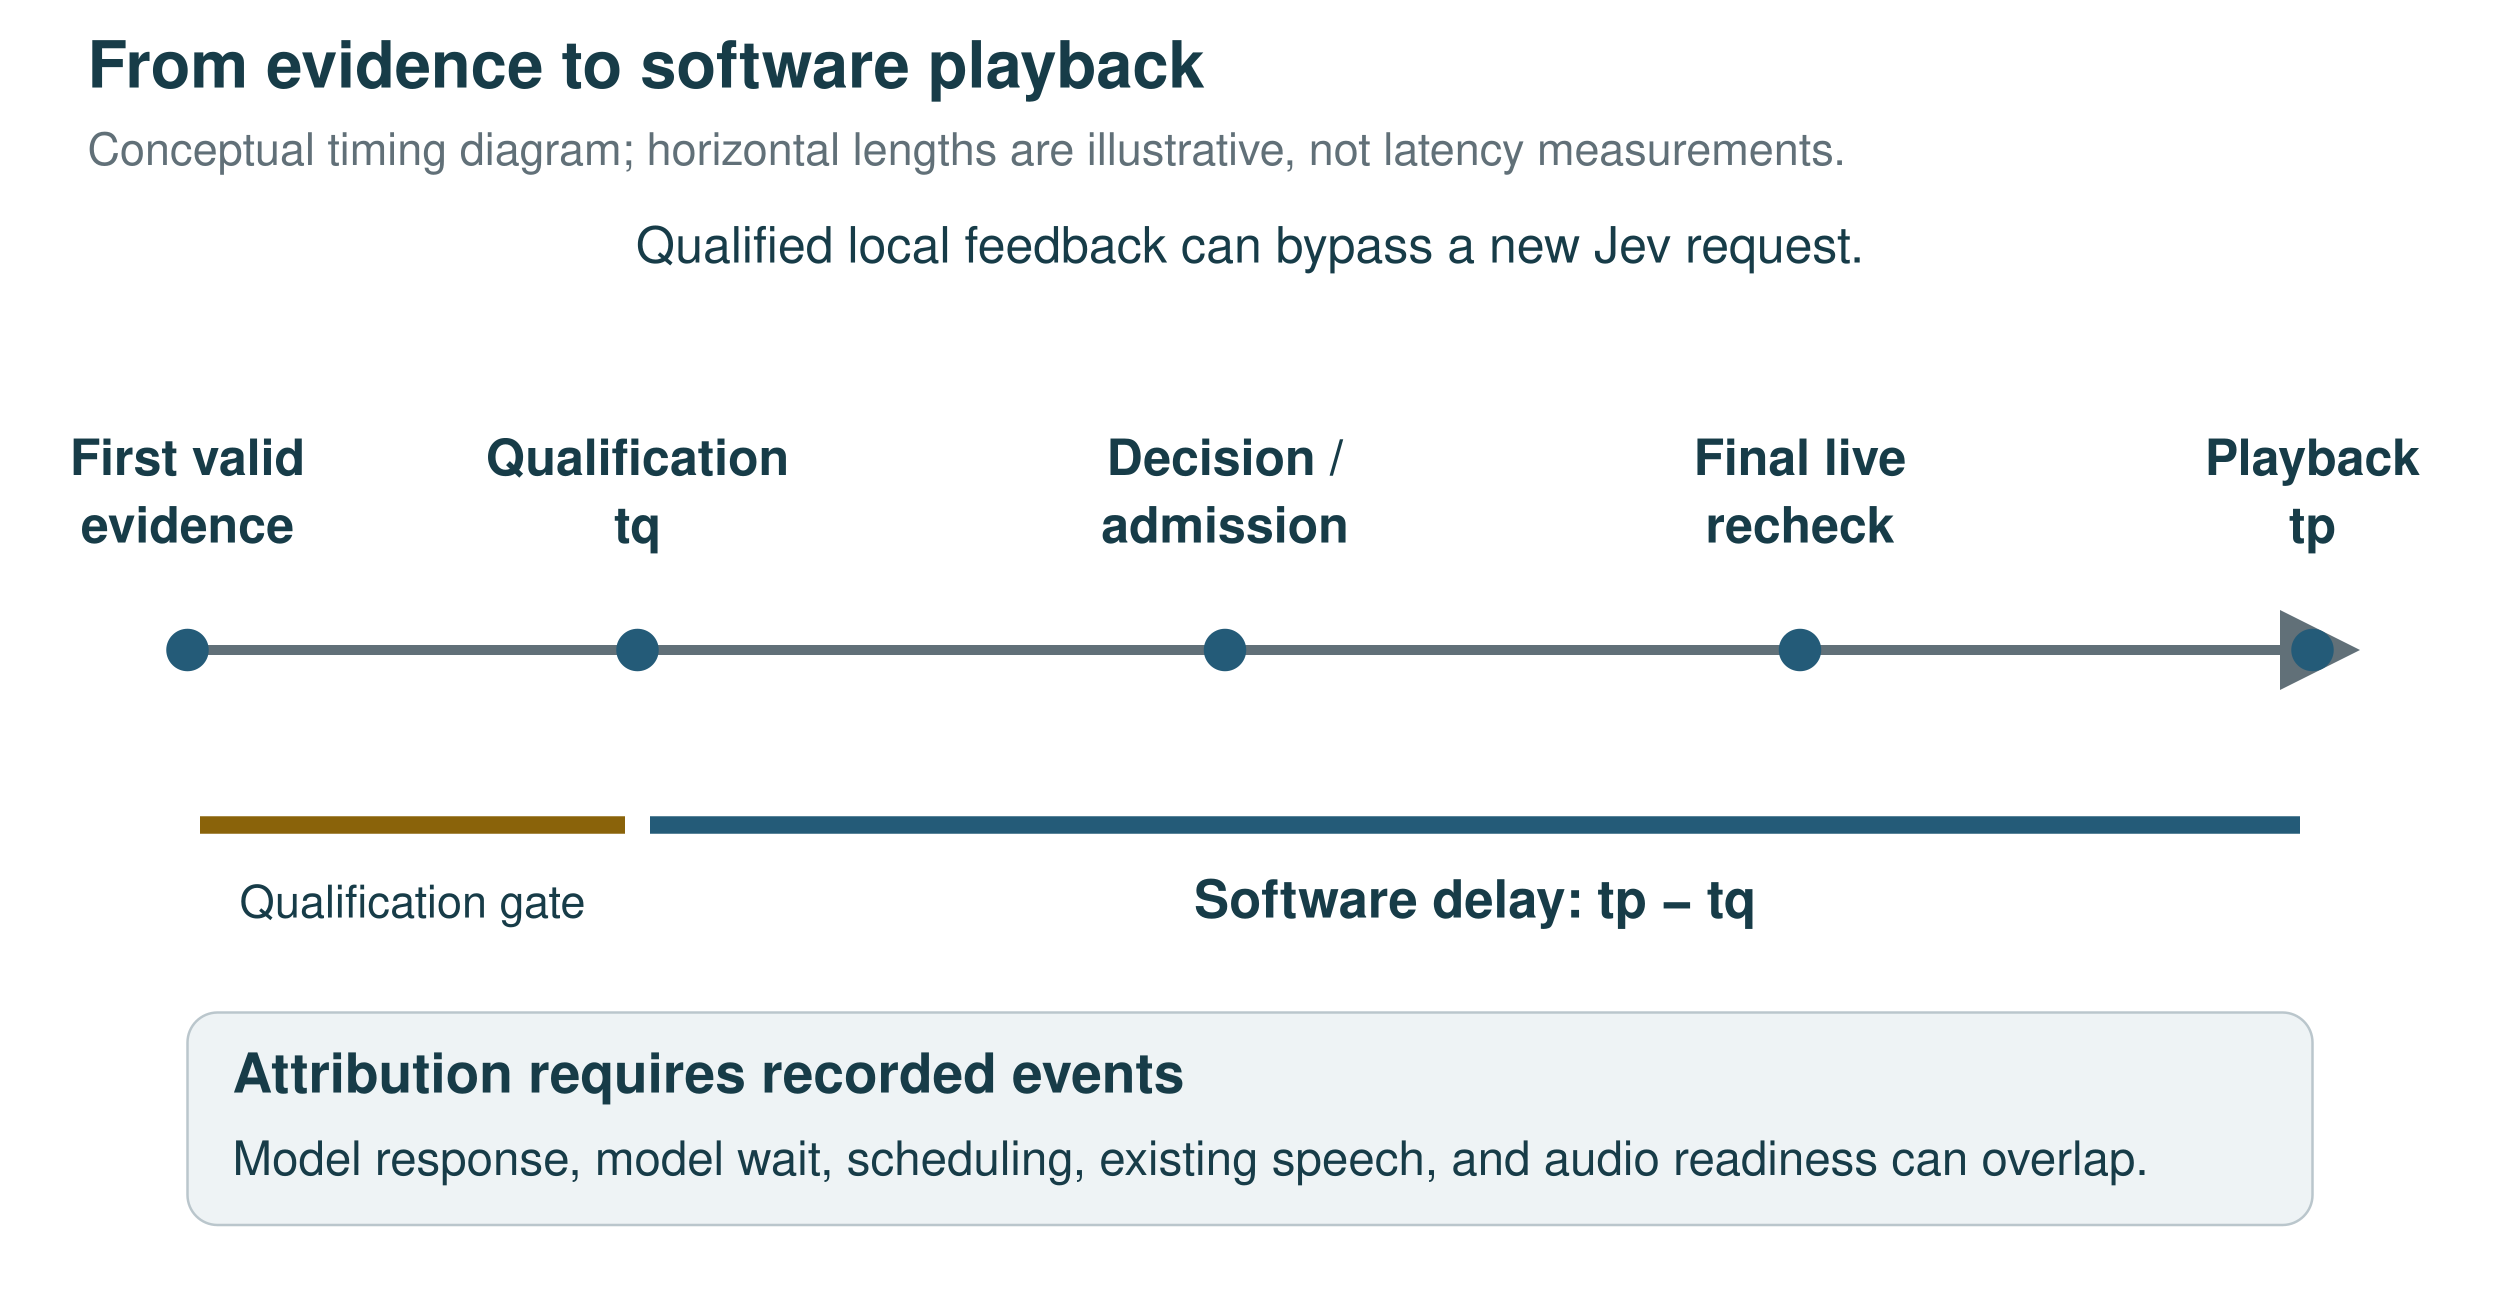
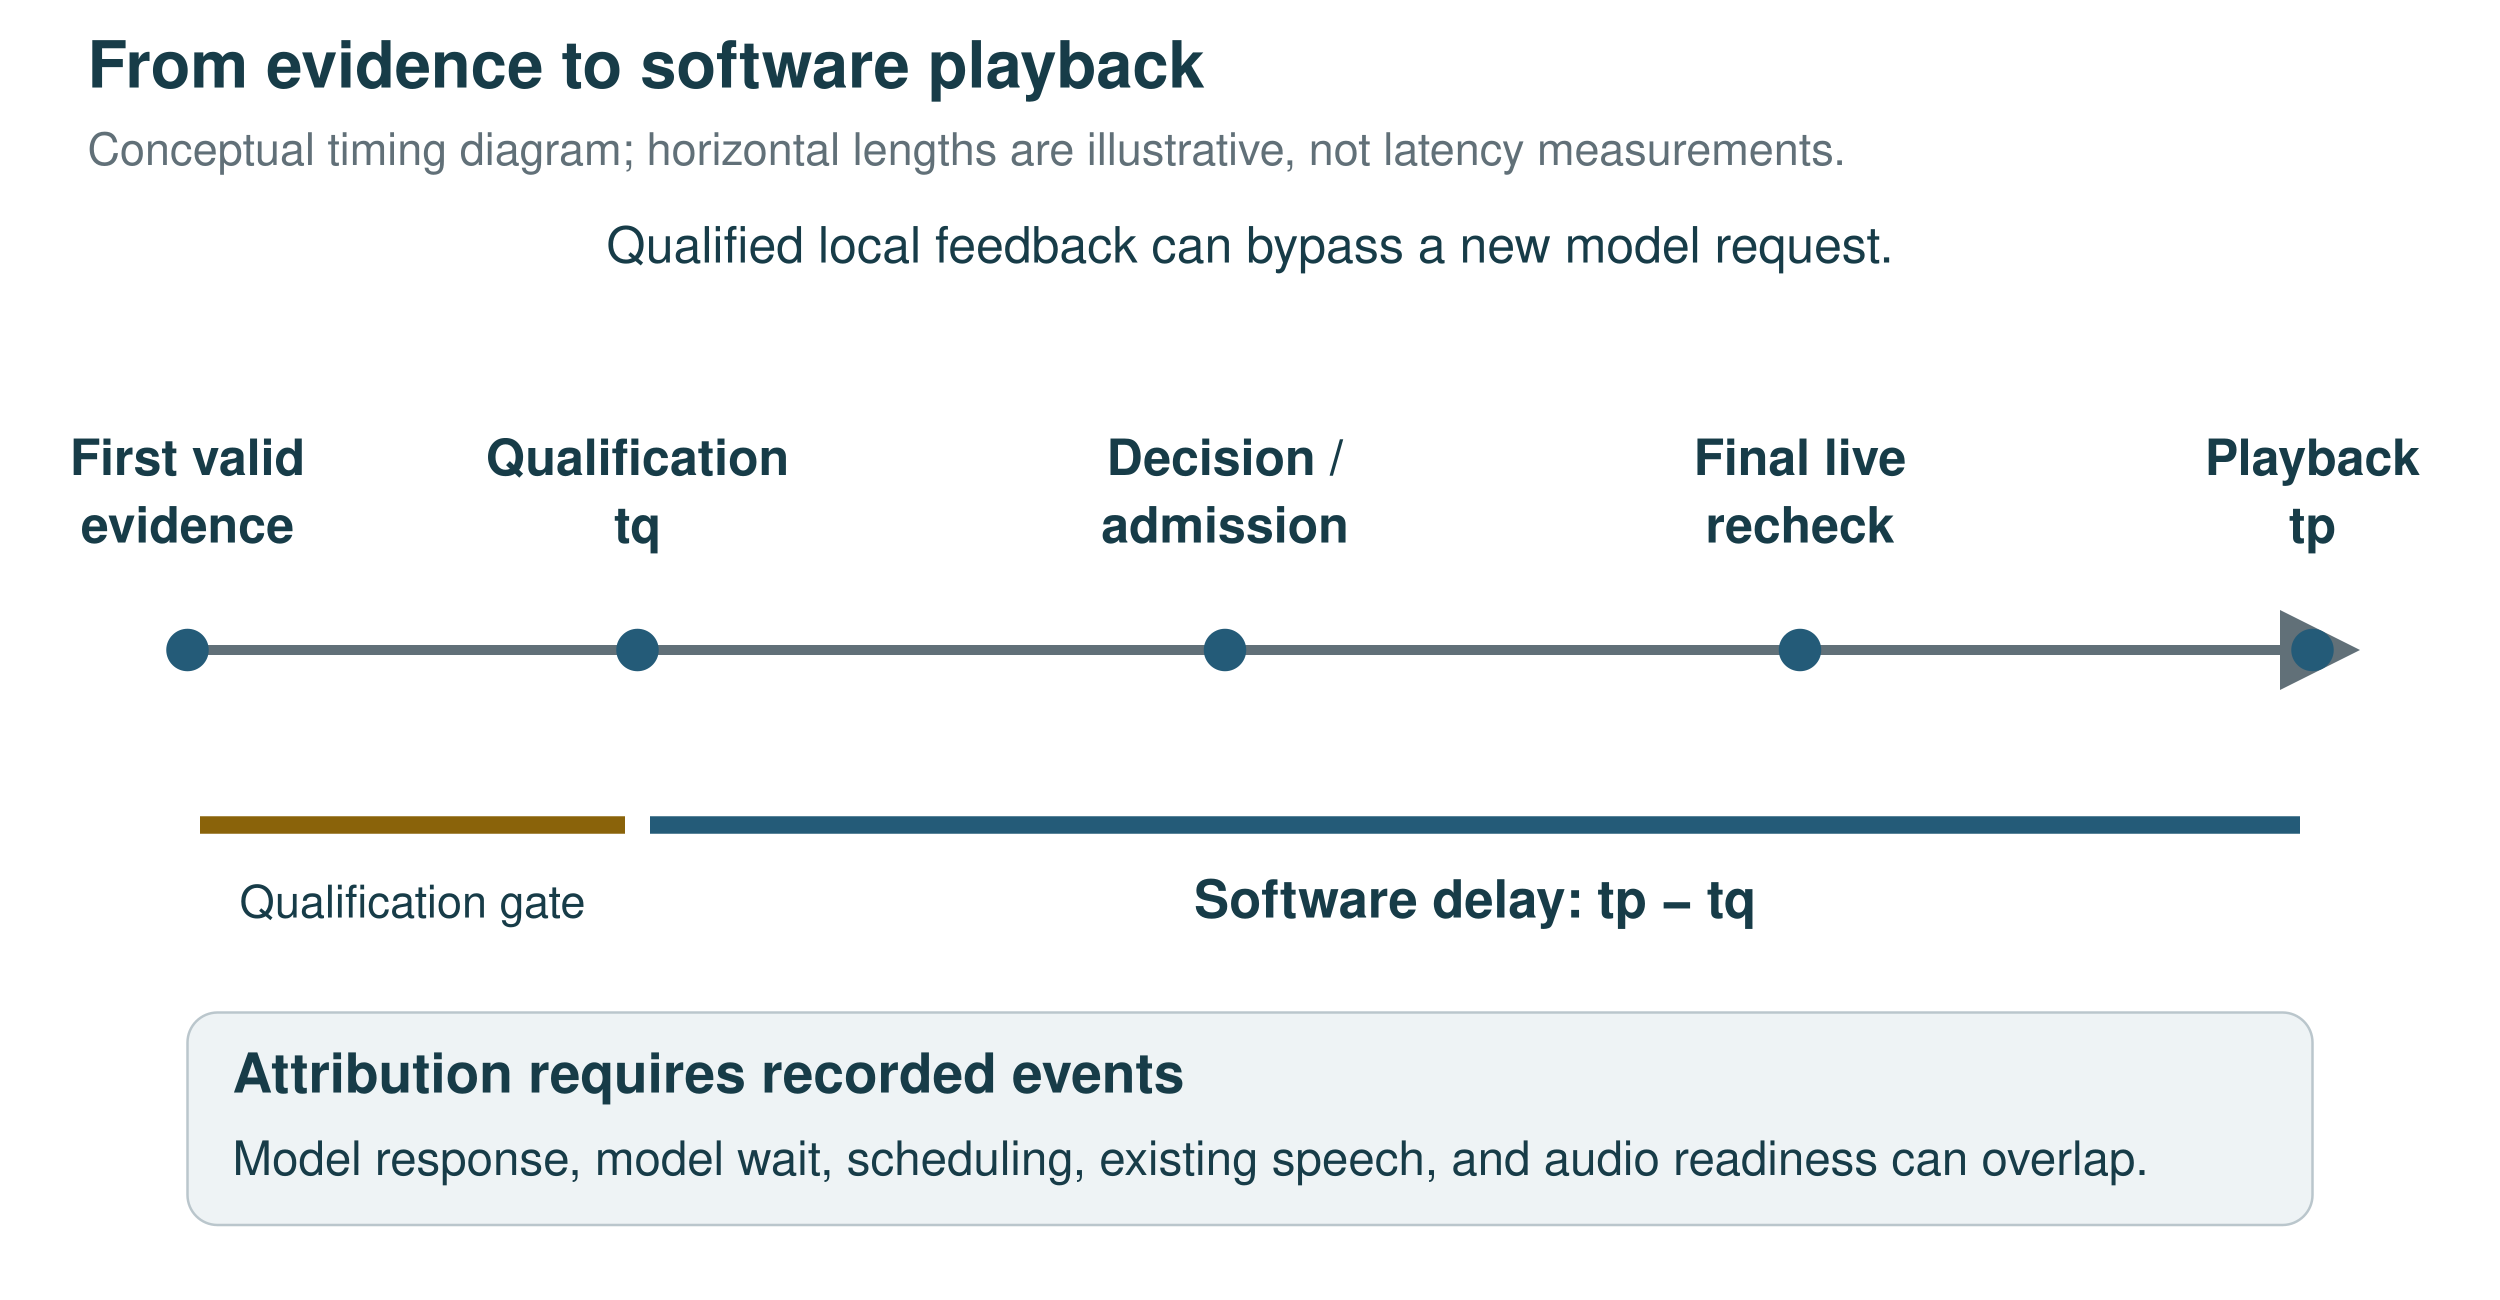
<svg xmlns="http://www.w3.org/2000/svg" width="1000" height="520" viewBox="0 0 1000 520">
  <defs>
    <marker id="a" markerWidth="8" markerHeight="8" refX="7" refY="4" orient="auto">
      <path d="M0 0L8 4L0 8Z" fill="#617078" />
    </marker>
  </defs>
  <rect width="1000" height="100%" fill="white" />
  <text x="35" y="35.0" text-anchor="start" font-family="Helvetica,Arial,sans-serif" font-size="26" font-weight="bold" fill="#173c48">From evidence to software playback</text>
  <text x="35" y="66.0" text-anchor="start" font-family="Helvetica,Arial,sans-serif" font-size="18" font-weight="normal" fill="#617078">Conceptual timing diagram; horizontal lengths are illustrative, not latency measurements.</text>
  <line x1="75" y1="260" x2="940" y2="260" stroke="#617078" stroke-width="4" marker-end="url(#a)" />
  <circle cx="75" cy="260" r="7" fill="#245b78" stroke="#245b78" stroke-width="3" />
  <text x="75" y="190.0" text-anchor="middle" font-family="Helvetica,Arial,sans-serif" font-size="20" font-weight="bold" fill="#173c48">First valid</text>
  <text x="75" y="217.0" text-anchor="middle" font-family="Helvetica,Arial,sans-serif" font-size="20" font-weight="bold" fill="#173c48">evidence</text>
  <circle cx="255" cy="260" r="7" fill="#245b78" stroke="#245b78" stroke-width="3" />
  <text x="255" y="190.0" text-anchor="middle" font-family="Helvetica,Arial,sans-serif" font-size="20" font-weight="bold" fill="#173c48">Qualification</text>
  <text x="255" y="217.0" text-anchor="middle" font-family="Helvetica,Arial,sans-serif" font-size="20" font-weight="bold" fill="#173c48">tq</text>
  <circle cx="490" cy="260" r="7" fill="#245b78" stroke="#245b78" stroke-width="3" />
  <text x="490" y="190.0" text-anchor="middle" font-family="Helvetica,Arial,sans-serif" font-size="20" font-weight="bold" fill="#173c48">Decision /</text>
  <text x="490" y="217.0" text-anchor="middle" font-family="Helvetica,Arial,sans-serif" font-size="20" font-weight="bold" fill="#173c48">admission</text>
  <circle cx="720" cy="260" r="7" fill="#245b78" stroke="#245b78" stroke-width="3" />
  <text x="720" y="190.0" text-anchor="middle" font-family="Helvetica,Arial,sans-serif" font-size="20" font-weight="bold" fill="#173c48">Final live</text>
  <text x="720" y="217.0" text-anchor="middle" font-family="Helvetica,Arial,sans-serif" font-size="20" font-weight="bold" fill="#173c48">recheck</text>
  <circle cx="925" cy="260" r="7" fill="#245b78" stroke="#245b78" stroke-width="3" />
  <text x="925" y="190.0" text-anchor="middle" font-family="Helvetica,Arial,sans-serif" font-size="20" font-weight="bold" fill="#173c48">Playback</text>
  <text x="925" y="217.0" text-anchor="middle" font-family="Helvetica,Arial,sans-serif" font-size="20" font-weight="bold" fill="#173c48">tp</text>
  <line x1="80" y1="330" x2="250" y2="330" stroke="#8a630a" stroke-width="7" />
  <text x="165" y="367.0" text-anchor="middle" font-family="Helvetica,Arial,sans-serif" font-size="18" font-weight="normal" fill="#173c48">Qualification gate</text>
  <line x1="260" y1="330" x2="920" y2="330" stroke="#245b78" stroke-width="7" />
  <text x="590" y="367.0" text-anchor="middle" font-family="Helvetica,Arial,sans-serif" font-size="21" font-weight="bold" fill="#173c48">Software delay: tp − tq</text>
  <rect x="75" y="405" width="850" height="85" rx="12" fill="#eef3f5" stroke="#bac6cc" />
  <text x="93" y="437.0" text-anchor="start" font-family="Helvetica,Arial,sans-serif" font-size="22" font-weight="bold" fill="#173c48">Attribution requires recorded events</text>
  <text x="93" y="470.0" text-anchor="start" font-family="Helvetica,Arial,sans-serif" font-size="19" font-weight="normal" fill="#173c48">Model response, model wait, scheduling, existing speech, and audio readiness can overlap.</text>
-   <text x="500" y="105.0" text-anchor="middle" font-family="Helvetica,Arial,sans-serif" font-size="20" font-weight="normal" fill="#173c48">Qualified local feedback can bypass a new Jev request.</text>
+   <text x="500" y="105.0" text-anchor="middle" font-family="Helvetica,Arial,sans-serif" font-size="20" font-weight="normal" fill="#173c48">Qualified local feedback can bypass a new model request.</text>
</svg>
